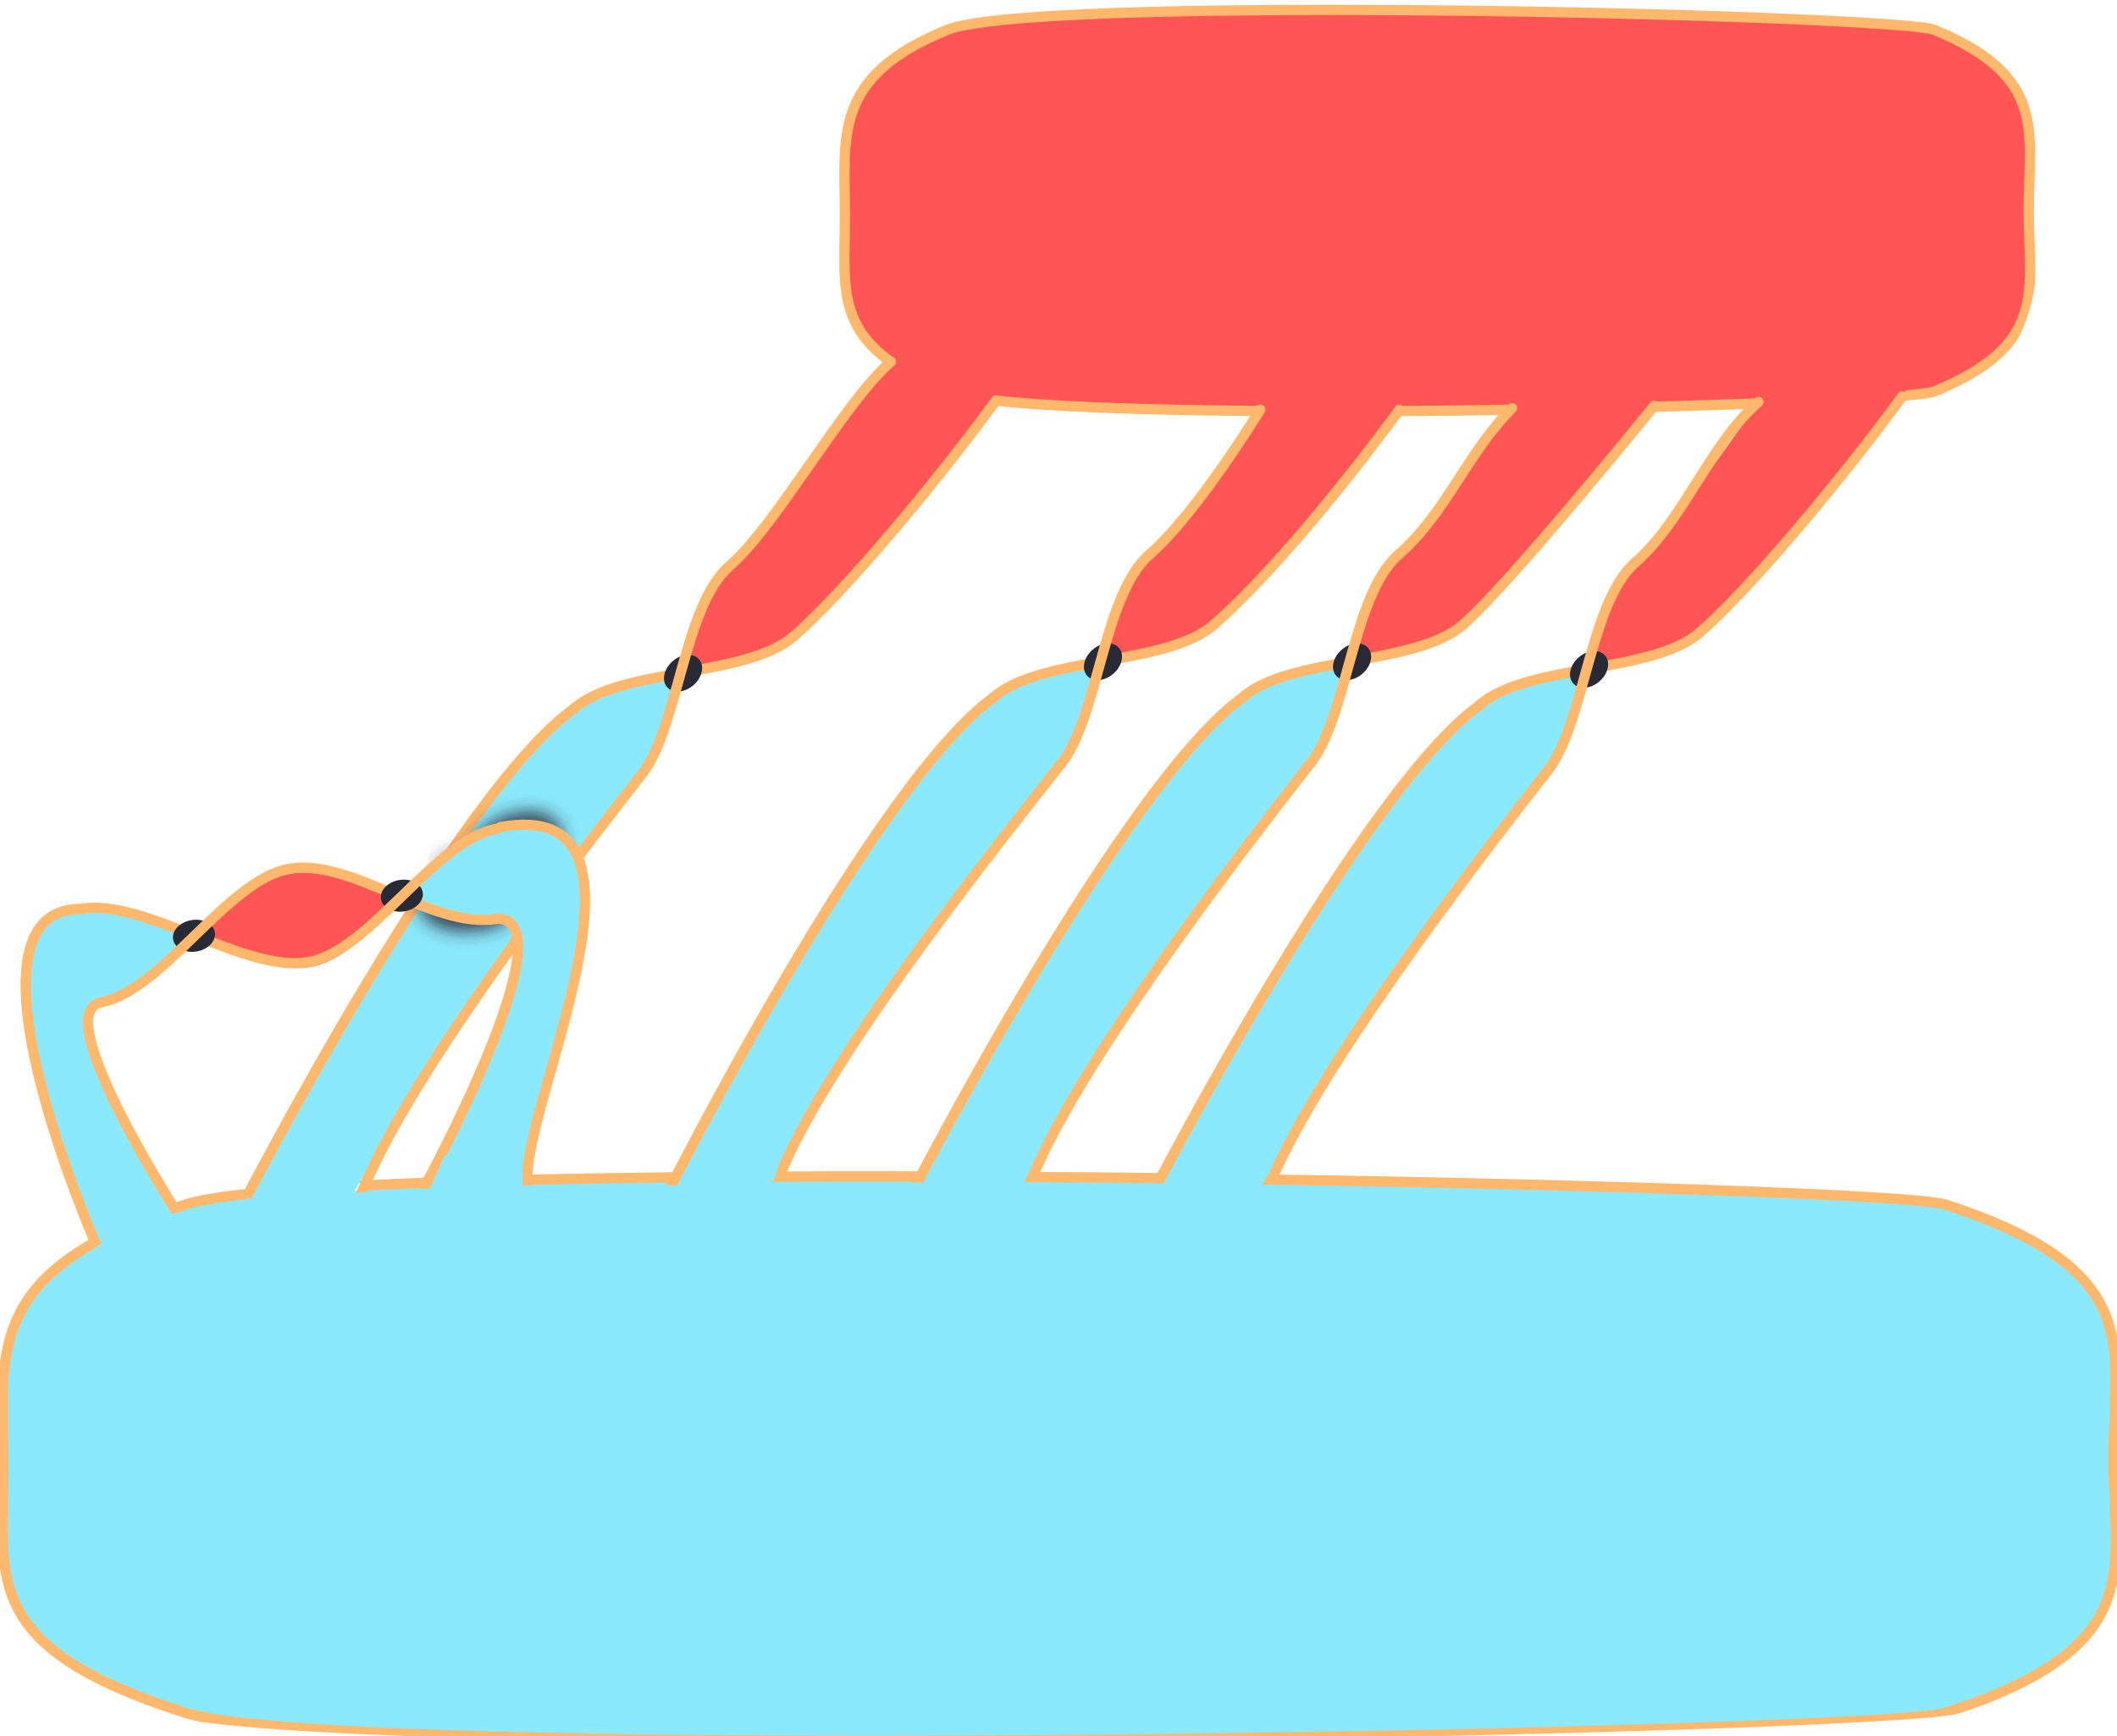
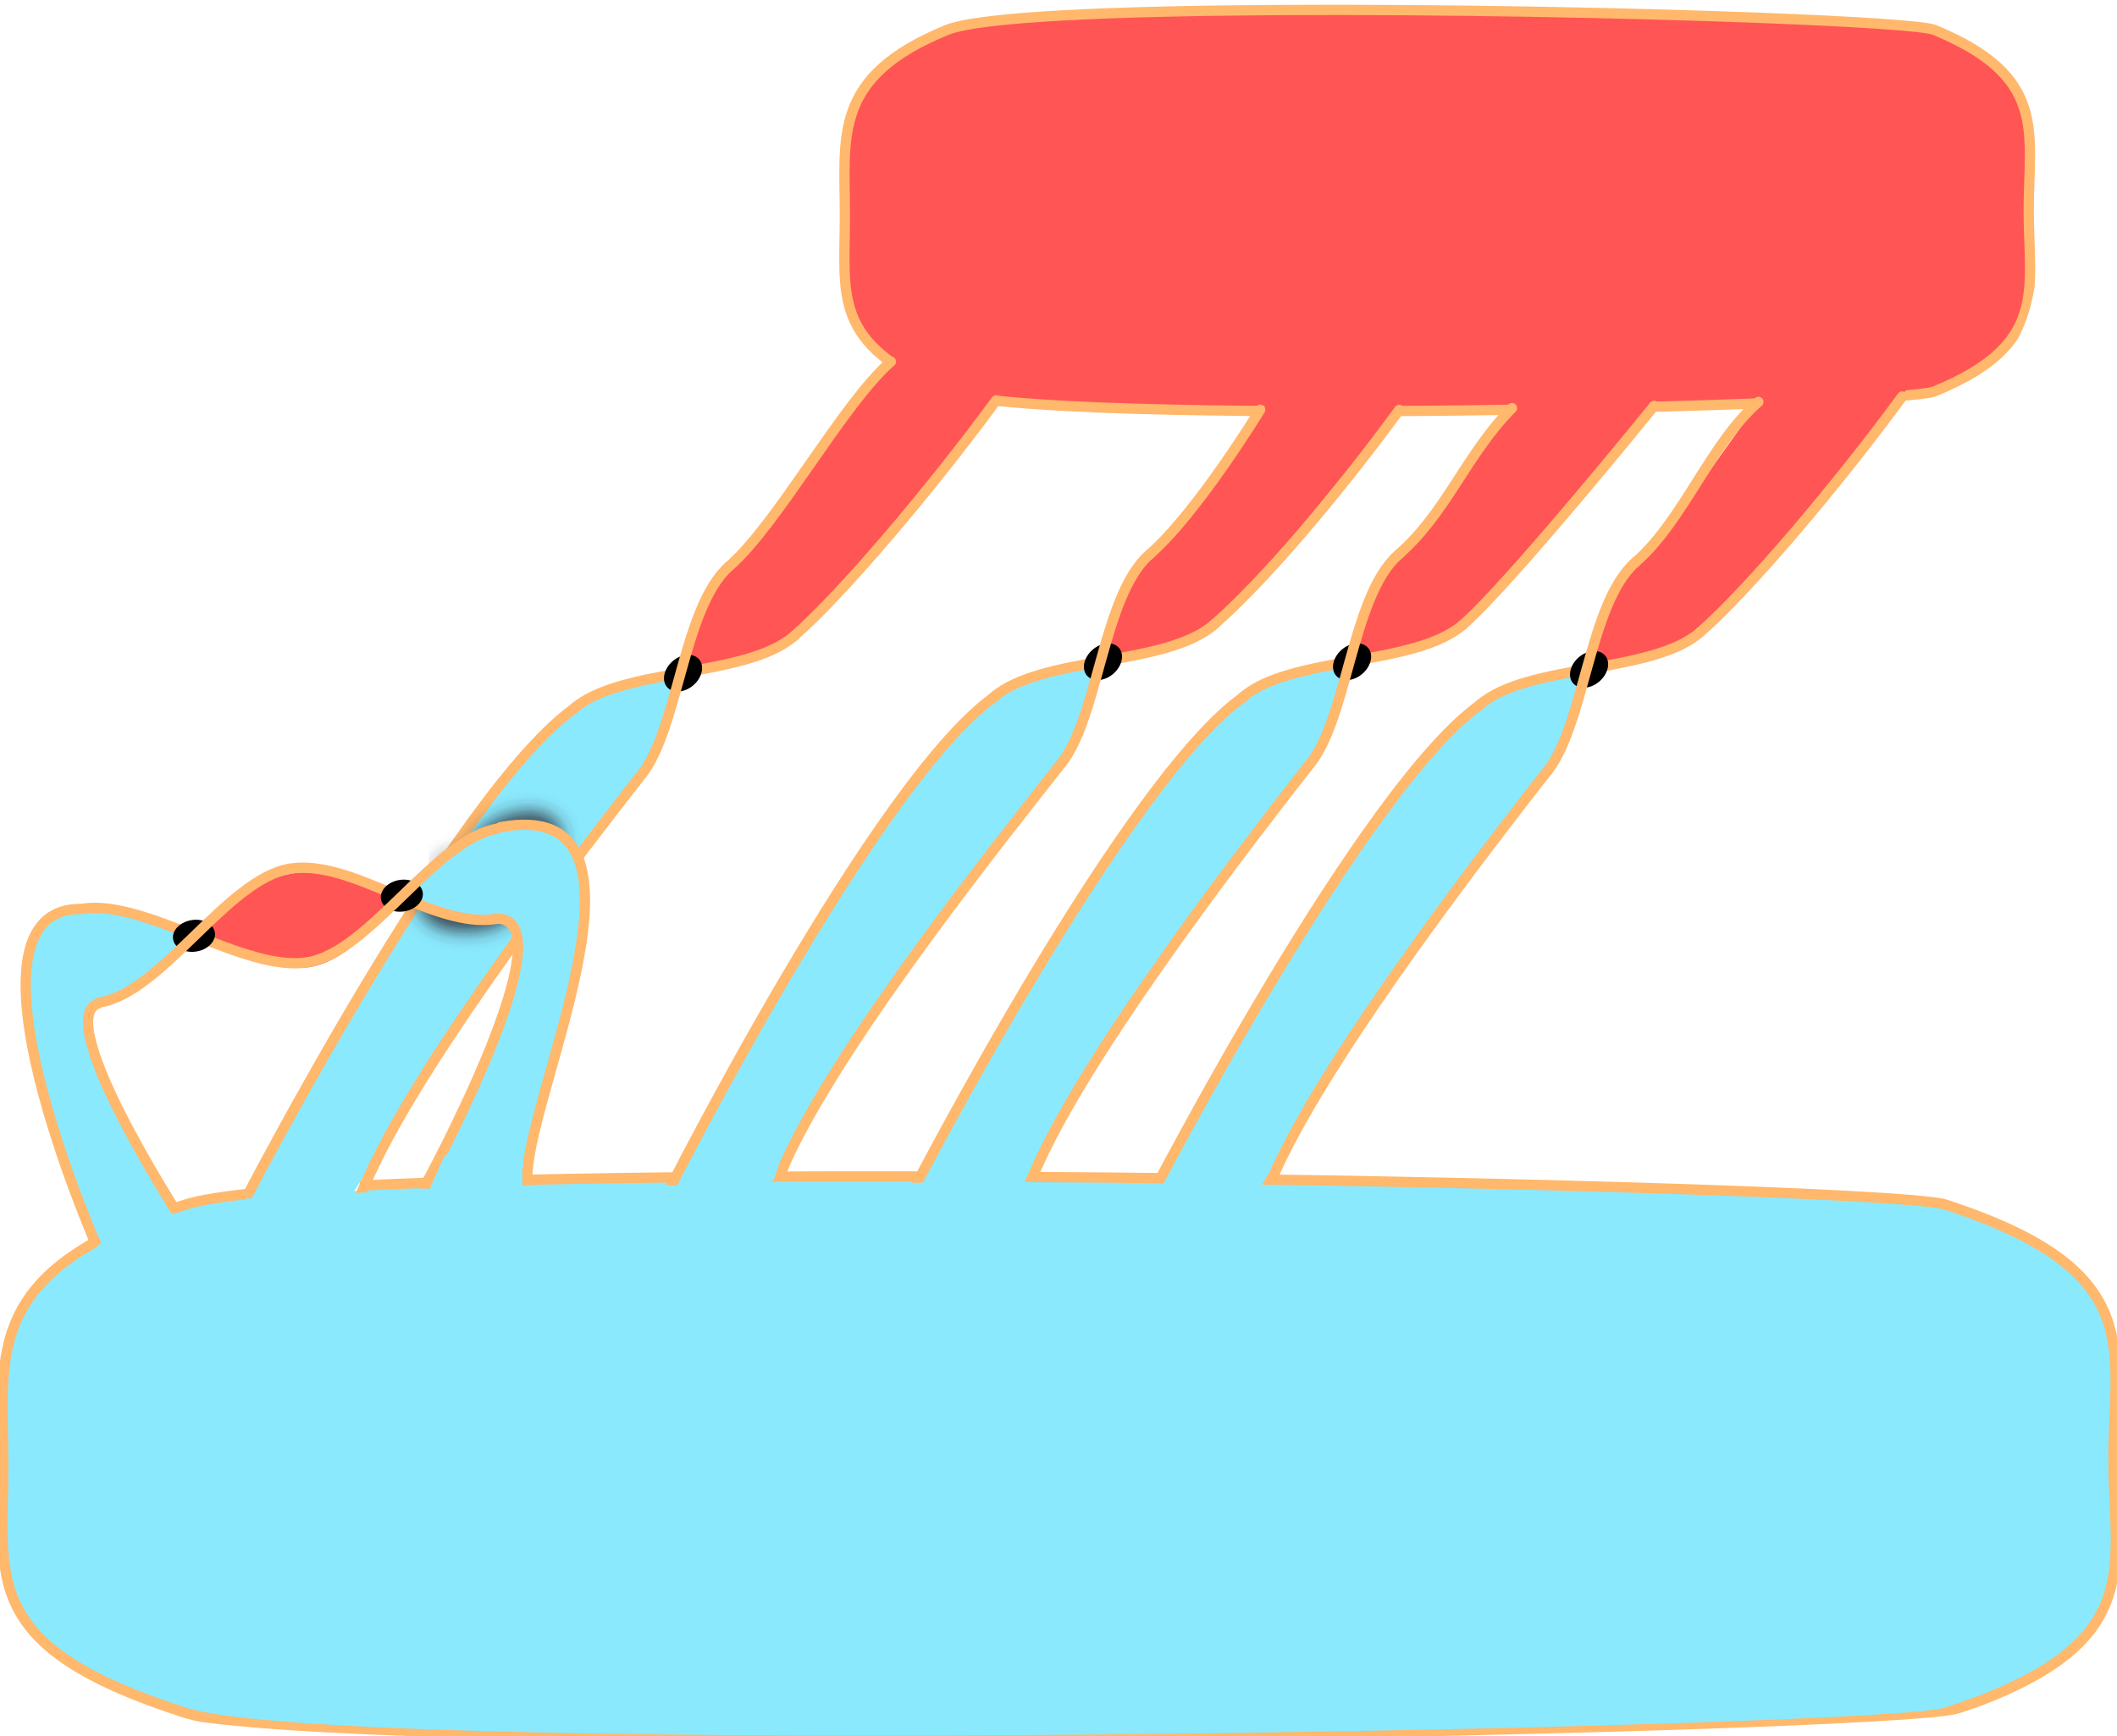
<svg xmlns="http://www.w3.org/2000/svg" xmlns:ns1="http://vectornator.io" stroke-miterlimit="10" style="fill-rule:nonzero;clip-rule:evenodd;stroke-linecap:round;stroke-linejoin:round;" version="1.1" viewBox="0 0 1000 820" xml:space="preserve">
  <defs>
    <filter color-interpolation-filters="sRGB" filterUnits="userSpaceOnUse" height="61.911" id="Filter" width="79.592" x="186.957" y="388.485">
      <feDropShadow dx="-3.599" dy="6.227" flood-color="#282a36" flood-opacity="0.9" in="SourceGraphic" result="Shadow" stdDeviation="4.253" />
    </filter>
    <filter color-interpolation-filters="sRGB" filterUnits="userSpaceOnUse" height="61.911" id="Filter_2" width="79.592" x="196.453" y="372.82">
      <feDropShadow dx="5.897" dy="-9.439" flood-color="#282a36" flood-opacity="0.9" in="SourceGraphic" result="Shadow" stdDeviation="4.253" />
    </filter>
  </defs>
  <clipPath id="ArtboardFrame_17">
    <rect height="820" width="1000" x="0" y="0" />
  </clipPath>
  <g clip-path="url(#ArtboardFrame_17)" id="Layer-1" ns1:layerName="Layer 1" visibility="hidden">
-     <path d="M-110.735-138.315L1054.77-138.315L1054.77 1059.06L-110.735 1059.06L-110.735-138.315Z" fill="#282a36" fill-rule="nonzero" opacity="1" stroke="none" />
+     <path d="M-110.735-138.315L1054.77-138.315L1054.77 1059.06L-110.735 1059.06L-110.735-138.315Z" class="fill-background" fill-rule="nonzero" opacity="1" stroke="none" />
  </g>
  <g clip-path="url(#ArtboardFrame_17)" id="Layer-2" ns1:layerName="Layer 2">
    <g opacity="1">
      <clipPath id="ClipPath">
        <path d="M-6.696 684.607C-16.171 625.683 36.457 573.606 36.457 573.606L44.742 589.476L82.365 573.223L77.04 559.128L117.769 549.946L119.813 565.998L170.327 562.436L167.686 541.141C167.686 541.141 190.338 539.495 198.136 539.167C199.724 539.1 203.816 560.999 203.816 560.999L248.844 559.883C248.844 559.883 245.063 537.309 247.454 537.228C262.049 536.728 295.108 532.782 295.108 532.782L305.581 532.344L335.672 544.507L336.552 531.886C336.552 531.886 352.148 531.003 358.511 530.93C361.844 530.892 361.605 547.044 361.605 547.044L397.917 544.095C397.917 544.095 395.709 522.156 399.657 522.103C424.327 521.773 523.881 512.996 523.881 512.996C523.881 512.996 470.419 562.149 483.708 542.488C496.997 522.828 511.762 540.582 511.762 540.582L534.911 542.481L572.901 523.389C572.901 523.389 594.023 523.713 613.383 525.57C616.969 525.914 617.175 539.113 617.175 539.113L643.178 542.805L655.041 524.976L828.984 530.056L805.724 550.35L845.676 551.536L854.673 536.799L880.518 541.943L885.473 552.381L912.781 559.05C912.781 559.05 919.262 544.144 919.724 544.298C1017.45 576.702 1006.45 630.163 1006.45 684.607C1006.45 739.284 1023.85 776.9 925.402 809.303C894.481 819.481 151.255 834.291 74.356 809.303C-25.344 776.906 2.778 743.532-6.696 684.607Z" />
      </clipPath>
      <g clip-path="url(#ClipPath)">
        <path d="M1.569 692.43C1.569 639.633-9.314 600.199 87.452 569.019C142.546 551.266 545.802 554.174 770.262 560.901C852.641 563.37 910.937 566.353 919.098 569.019C1014.59 600.203 998.303 636.625 998.303 689.019C998.303 741.637 1015.3 777.836 919.098 809.019C888.881 818.813 162.598 833.066 87.452 809.019C-9.975 777.842 1.569 745.435 1.569 692.43Z" class="fill-blue stroke-orange stroke-orange" fill="#8be9fd" fill-rule="nonzero" opacity="1" stroke="#ffb86c" stroke-linecap="round" stroke-linejoin="round" stroke-width="4.861" />
      </g>
    </g>
    <g opacity="1">
      <clipPath id="ClipPath_2">
        <path d="M394.458 96.369C389.143 54.46 418.669 17.421 418.669 17.421L426.377 8.883L432.186 11.114L441.437 7.124L464.287 0.593L471.554 0.804L479.496-2.591L492.292-5.67C492.292-5.67 505.001-6.84 509.376-7.074C510.267-7.121 520.722-7.061 520.722-7.061C520.722-7.061 532.229 9.886 531.705-6.993C531.181-23.872 535.704-8.395 537.045-8.453C545.234-8.808 563.78-11.614 563.78-11.614L569.656-11.926L586.538-3.276L587.032-12.252C587.032-12.252 595.782-12.88 599.352-12.932C601.221-12.959 601.087-1.471 601.087-1.471L621.46-3.568C621.46-3.568 620.221-19.172 622.436-19.21C636.276-19.445 692.13-25.687 692.13-25.687L679.516-6.443L700.608-9.023L719.632-18.296C719.632-18.296 731.482-18.065 742.343-16.744C744.355-16.499 744.471-7.112 744.471-7.112L759.059-4.486L765.715-17.167L863.302-13.554C863.302-13.554 857.275 16.447 853.304 1.102C849.334-14.243 869.904 0.895 869.904 0.895L877.715-8.758L892.215-5.099L892.684 0.423L907.766 3.59C907.766 3.59 913.951-3.534 914.211-3.424C969.037 19.623 962.87 57.646 962.87 96.369C962.87 135.257 964.456 172.917 909.224 195.963C891.876 203.202 483.504 207.737 440.361 189.965C384.427 166.923 399.774 138.278 394.458 96.369Z" />
      </clipPath>
      <g clip-path="url(#ClipPath_2)">
        <path d="M399.095 101.932C399.095 64.382 392.99 36.335 447.279 14.158C478.188 1.531 704.428 3.6 830.358 8.384C876.575 10.14 909.281 12.262 913.86 14.158C967.436 36.337 958.296 62.242 958.296 99.506C958.296 136.93 967.832 162.676 913.86 184.855C896.907 191.821 489.438 201.958 447.279 184.855C392.619 162.681 399.095 139.632 399.095 101.932Z" class="fill-red stroke-orange stroke-orange" fill="#ff5555" fill-rule="nonzero" opacity="1" stroke="#ffb86c" stroke-linecap="round" stroke-linejoin="round" stroke-width="4.861" />
      </g>
    </g>
  </g>
  <g id="Layer-7" ns1:layerName="Layer 7">
    <g opacity="1">
      <clipPath id="ClipPath_3">
        <path d="M324.437 324.567C305.062 306.143 163.112 317.074 180.955 298.31C198.798 279.547 86.275 602.297 105.649 620.721C125.023 639.144 403.38 355.777 385.537 374.541C367.694 393.305 343.811 342.991 324.437 324.567Z" />
      </clipPath>
      <g clip-path="url(#ClipPath_3)">
        <path d="M450.462 232.611C426.943 251.236 367.241 248.758 343.722 267.382L343.717 267.376C320.198 286 318.325 357.183 303.026 368.308C270.546 391.926 167.326 562.757 167.326 562.757C167.326 562.757 104.497 588.149 116.525 565.753C229.778 354.884 267.191 337.642 267.191 337.642C286.673 322.214 329.914 318.67 357.66 309.473C363.409 307.567 368.479 305.15 372.516 301.953L372.521 301.96C396.04 283.335 391.733 220.501 422.92 194.96C446.86 175.354 562.994 32.844 658.481 35.812C757.538 38.892 711.28 113.275 724.123 132.07C724.123 132.07 707.807 143.026 707.62 142.579C684.314 86.841 747.54 80.345 658.224 74.757C613.75 71.975 463.444 227.676 449.464 232.731" class="fill-blue" fill="#8be9fd" fill-rule="nonzero" opacity="1" stroke="none" />
      </g>
    </g>
    <g opacity="1">
      <clipPath id="ClipPath_4">
        <path d="M324.437 324.567C305.062 306.143 307.874 271.164 325.717 252.4C333.863 243.834 288.618 210.265 327.599 176.034C374.002 135.286 446.695 173.99 444.724 176.759C442.753 179.528 568.229 194.188 549.254 228.316C516.772 286.735 407.141 307.274 395.878 319.118C378.035 337.882 343.811 342.991 324.437 324.567Z" />
      </clipPath>
      <g clip-path="url(#ClipPath_4)">
        <path d="M427.438 164.264C403.919 182.889 367.241 248.758 343.722 267.382L342.84 270.883C314.05 301.365 327.579 343.078 295.896 366.16C275.69 380.881 368.363 435.07 368.363 435.07L340.798 464.057C340.798 464.057 210.892 361.225 266.732 331.527C300.243 313.705 329.914 318.67 357.66 309.473C363.409 307.567 368.479 305.15 372.516 301.953L372.521 301.96C396.04 283.335 451.226 208.661 482.41 174.798C539.99 112.272 594.665 42.162 614.86 71.715L561.666 40.015C561.666 40.015 535.372 64.439 493.315 79.643" class="fill-red" fill="#ff5555" fill-rule="nonzero" opacity="1" stroke="none" />
      </g>
    </g>
    <g opacity="1">
      <path d="M374.991 300.52C352.367 320.222 293.465 315.137 270.841 334.839" fill="none" opacity="1" class="stroke-orange stroke-orange" stroke="#ffb86c" stroke-linecap="round" stroke-linejoin="round" stroke-width="4.861" />
-       <path d="M315.105 324.545C312.384 321.421 313.555 315.949 317.72 312.322C321.885 308.695 327.467 308.287 330.187 311.41C332.907 314.534 331.736 320.007 327.571 323.634C323.406 327.261 317.825 327.669 315.105 324.545Z" fill="#282a36" fill-rule="nonzero" opacity="1" stroke="none" />
+       <path d="M315.105 324.545C312.384 321.421 313.555 315.949 317.72 312.322C321.885 308.695 327.467 308.287 330.187 311.41C332.907 314.534 331.736 320.007 327.571 323.634C323.406 327.261 317.825 327.669 315.105 324.545Z" class="fill-background" fill-rule="nonzero" opacity="1" stroke="none" />
      <path d="M301.223 368.035C320.458 347.543 321.986 287.026 344.609 267.324" fill="none" opacity="1" class="stroke-orange stroke-orange" stroke="#ffb86c" stroke-linecap="round" stroke-linejoin="round" stroke-width="4.861" />
      <path d="M374.997 300.526C397.621 280.824 439.651 231.25 470.547 189.103" fill="none" opacity="1" class="stroke-orange stroke-orange" stroke="#ffb86c" stroke-linecap="round" stroke-linejoin="round" stroke-width="4.861" />
      <path d="M420.815 170.805C398.191 190.507 367.239 247.629 344.615 267.331" fill="none" opacity="1" class="stroke-orange stroke-orange" stroke="#ffb86c" stroke-linecap="round" stroke-linejoin="round" stroke-width="4.861" />
    </g>
    <g opacity="1">
      <clipPath id="ClipPath_5">
        <path d="M30.41 97.084L429.46 173.649L440.579 179.461L486.124 188.283L503.334 189.5L977.141 283.397L960.035 572.876L738.302 561.18C738.302 561.18 690.612 558.224 553.286 558.093C508.394 558.051 455.159 556.92 402.389 556.437C384.811 556.276 356.515 557.138 339.658 557.992C273.766 561.33 190.523 554.739 190.523 554.739L172.679 563.221L118.586 566.15L88.917 559.988L6.692 592.569L30.41 97.084Z" />
      </clipPath>
      <g clip-path="url(#ClipPath_5)">
        <path d="M272.276 333.912C216.274 372.056 114.706 568.802 114.706 568.802L168.506 568.476C168.506 568.476 170.791 563.065 175.053 553.81C202.124 495.027 279.911 395.533 301.818 367.394" fill="none" opacity="1" class="stroke-orange stroke-orange" stroke="#ffb86c" stroke-linecap="butt" stroke-linejoin="round" stroke-width="4.861" />
      </g>
    </g>
  </g>
  <g clip-path="url(#ArtboardFrame_17)" id="Layer-3" ns1:layerName="Layer 3">
    <g opacity="1">
      <clipPath id="ClipPath_6">
        <path d="M522.798 319.157C503.424 300.734 361.474 311.664 379.317 292.901C397.16 274.137 284.636 596.887 304.011 615.311C323.385 633.734 601.742 350.367 583.899 369.131C566.056 387.895 542.173 337.581 522.798 319.157Z" />
      </clipPath>
      <g clip-path="url(#ClipPath_6)">
        <path d="M648.824 227.201C625.305 245.826 565.602 243.348 542.084 261.973L542.078 261.966C518.56 280.59 516.687 351.773 501.388 362.898C468.907 386.516 365.688 557.347 365.688 557.347C365.688 557.347 302.859 582.739 314.887 560.343C428.14 349.474 465.553 332.232 465.553 332.232C485.035 316.805 528.276 313.26 556.021 304.063C561.77 302.158 566.841 299.74 570.877 296.543L570.883 296.55C594.402 277.926 590.095 215.091 621.282 189.55C645.222 169.944 761.355 27.434 856.843 30.402C955.9 33.482 909.642 107.866 922.485 126.66C922.485 126.66 906.168 137.616 905.982 137.169C882.675 81.431 945.902 74.935 856.586 69.347C812.112 66.565 661.806 222.266 647.825 227.321" class="fill-blue" fill="#8be9fd" fill-rule="nonzero" opacity="1" stroke="none" />
      </g>
    </g>
    <g opacity="1">
      <clipPath id="ClipPath_7">
        <path d="M522.798 319.157C503.424 300.734 506.236 265.754 524.079 246.99C532.225 238.424 486.979 204.855 525.961 170.624C572.364 129.876 645.057 168.58 643.086 171.349C641.115 174.118 766.59 188.778 747.615 222.906C715.134 281.325 605.502 301.864 594.239 313.708C576.396 332.472 542.173 337.581 522.798 319.157Z" />
      </clipPath>
      <g clip-path="url(#ClipPath_7)">
        <path d="M625.799 158.854C602.281 177.479 565.602 243.348 542.084 261.973L541.201 265.473C512.412 295.956 525.94 337.668 494.258 360.75C474.052 375.471 566.724 429.661 566.724 429.661L539.16 458.647C539.16 458.647 409.254 355.815 465.094 326.117C498.605 308.295 528.276 313.26 556.021 304.063C561.77 302.158 566.841 299.74 570.877 296.543L570.883 296.55C594.402 277.926 649.587 203.251 680.772 169.388C738.352 106.862 793.027 36.752 813.222 66.305L760.028 34.605C760.028 34.605 733.734 59.029 691.676 74.233" class="fill-red" fill="#ff5555" fill-rule="nonzero" opacity="1" stroke="none" />
      </g>
    </g>
    <g opacity="1">
      <path d="M573.353 295.11C550.729 314.812 491.827 309.727 469.203 329.429" fill="none" opacity="1" class="stroke-orange stroke-orange" stroke="#ffb86c" stroke-linecap="round" stroke-linejoin="round" stroke-width="4.861" />
-       <path d="M513.466 319.135C510.746 316.012 511.917 310.539 516.082 306.912C520.247 303.285 525.828 302.877 528.549 306.001C531.269 309.124 530.098 314.597 525.933 318.224C521.768 321.851 516.187 322.259 513.466 319.135Z" fill="#282a36" fill-rule="nonzero" opacity="1" stroke="none" />
+       <path d="M513.466 319.135C510.746 316.012 511.917 310.539 516.082 306.912C520.247 303.285 525.828 302.877 528.549 306.001C531.269 309.124 530.098 314.597 525.933 318.224C521.768 321.851 516.187 322.259 513.466 319.135Z" class="fill-background" fill-rule="nonzero" opacity="1" stroke="none" />
      <path d="M499.585 362.625C518.82 342.134 520.347 281.616 542.971 261.914" fill="none" opacity="1" class="stroke-orange stroke-orange" stroke="#ffb86c" stroke-linecap="round" stroke-linejoin="round" stroke-width="4.861" />
      <path d="M573.359 295.117C595.982 275.415 630.087 235.747 660.983 193.6" fill="none" opacity="1" class="stroke-orange stroke-orange" stroke="#ffb86c" stroke-linecap="round" stroke-linejoin="round" stroke-width="4.861" />
      <path d="M595.276 193.505C595.276 193.505 565.601 242.219 542.977 261.921" fill="none" opacity="1" class="stroke-orange stroke-orange" stroke="#ffb86c" stroke-linecap="round" stroke-linejoin="round" stroke-width="4.861" />
    </g>
    <g opacity="1">
      <clipPath id="ClipPath_8">
        <path d="M228.771 91.674L627.821 168.239L638.941 174.051L684.486 182.874L701.696 184.09L1175.5 277.987L1158.4 567.466L936.664 555.77C936.664 555.77 888.973 552.814 751.648 552.684C706.756 552.641 653.52 551.511 600.75 551.027C583.173 550.866 554.877 551.728 538.02 552.582C472.128 555.921 388.885 549.329 388.885 549.329L371.041 557.811L316.947 560.024L287.279 554.579L205.053 587.159L228.771 91.674Z" />
      </clipPath>
      <g clip-path="url(#ClipPath_8)">
        <path d="M470.637 328.502C414.635 366.647 315.217 563.631 315.217 563.631L366.868 563.067C366.868 563.067 367.481 556.699 371.743 547.445C398.813 488.661 478.273 390.123 500.18 361.985" fill="none" opacity="1" class="stroke-orange stroke-orange" stroke="#ffb86c" stroke-linecap="butt" stroke-linejoin="round" stroke-width="4.861" />
      </g>
    </g>
  </g>
  <g clip-path="url(#ArtboardFrame_17)" id="Layer-4" ns1:layerName="Layer 4">
    <g opacity="1">
      <clipPath id="ClipPath_9">
        <path d="M640.463 319.157C621.088 300.734 479.138 311.664 496.981 292.901C514.824 274.137 402.301 596.887 421.675 615.311C441.049 633.734 719.407 350.367 701.564 369.131C683.721 387.895 659.837 337.581 640.463 319.157Z" />
      </clipPath>
      <g clip-path="url(#ClipPath_9)">
        <path d="M766.488 227.201C742.97 245.826 683.267 243.348 659.748 261.973L659.743 261.966C636.224 280.59 634.351 351.773 619.052 362.898C586.572 386.516 484.404 558.048 484.404 558.048C484.404 558.048 420.523 582.739 432.552 560.343C545.804 349.474 583.217 332.232 583.217 332.232C602.699 316.805 645.94 313.26 673.686 304.063C679.435 302.158 684.505 299.74 688.542 296.543L688.548 296.55C712.066 277.926 707.759 215.091 738.947 189.55C762.887 169.944 879.02 27.434 974.507 30.402C1073.56 33.482 1027.31 107.866 1040.15 126.66C1040.15 126.66 1023.83 137.616 1023.65 137.169C1000.34 81.431 1063.57 74.935 974.25 69.347C929.777 66.565 779.47 222.266 765.49 227.321" class="fill-blue" fill="#8be9fd" fill-rule="nonzero" opacity="1" stroke="none" />
      </g>
    </g>
    <g opacity="1">
      <clipPath id="ClipPath_10">
        <path d="M640.463 319.157C621.088 300.734 623.9 265.754 641.743 246.99C649.889 238.424 604.644 204.855 643.625 170.624C690.028 129.876 762.721 168.58 760.75 171.349C758.779 174.118 884.255 188.778 865.28 222.906C832.798 281.325 723.167 301.864 711.904 313.708C694.061 332.472 659.837 337.581 640.463 319.157Z" />
      </clipPath>
      <g clip-path="url(#ClipPath_10)">
        <path d="M743.464 158.854C719.945 177.479 683.267 243.348 659.748 261.973L658.866 265.473C630.076 295.956 643.605 337.668 611.922 360.75C591.716 375.471 684.389 429.661 684.389 429.661L656.825 458.647C656.825 458.647 526.919 355.815 582.758 326.117C616.269 308.295 645.94 313.26 673.686 304.063C679.435 302.158 684.505 299.74 688.542 296.543L688.548 296.55C712.066 277.926 767.252 203.251 798.436 169.388C856.016 106.862 910.691 36.752 930.886 66.305L877.693 34.605C877.693 34.605 851.398 59.029 809.341 74.233" class="fill-red" fill="#ff5555" fill-rule="nonzero" opacity="1" stroke="none" />
      </g>
    </g>
    <g opacity="1">
      <path d="M691.017 295.11C668.394 314.812 609.491 309.727 586.867 329.429" fill="none" opacity="1" class="stroke-orange stroke-orange" stroke="#ffb86c" stroke-linecap="round" stroke-linejoin="round" stroke-width="4.861" />
-       <path d="M631.131 319.135C628.411 316.012 629.582 310.539 633.747 306.912C637.911 303.285 643.493 302.877 646.213 306.001C648.934 309.124 647.762 314.597 643.598 318.224C639.433 321.851 633.851 322.259 631.131 319.135Z" fill="#282a36" fill-rule="nonzero" opacity="1" stroke="none" />
+       <path d="M631.131 319.135C628.411 316.012 629.582 310.539 633.747 306.912C637.911 303.285 643.493 302.877 646.213 306.001C648.934 309.124 647.762 314.597 643.598 318.224C639.433 321.851 633.851 322.259 631.131 319.135Z" class="fill-background" fill-rule="nonzero" opacity="1" stroke="none" />
      <path d="M617.249 362.625C636.485 342.134 638.012 281.616 660.636 261.914" fill="none" opacity="1" class="stroke-orange stroke-orange" stroke="#ffb86c" stroke-linecap="round" stroke-linejoin="round" stroke-width="4.861" />
      <path d="M691.023 295.117C713.243 275.766 780.804 192.458 781.356 191.706" fill="none" opacity="1" class="stroke-orange stroke-orange" stroke="#ffb86c" stroke-linecap="round" stroke-linejoin="round" stroke-width="4.861" />
      <path d="M714.201 192.785C692.635 214.477 683.265 242.219 660.641 261.921" fill="none" opacity="1" class="stroke-orange stroke-orange" stroke="#ffb86c" stroke-linecap="round" stroke-linejoin="round" stroke-width="4.861" />
    </g>
    <g opacity="1">
      <clipPath id="ClipPath_11">
        <path d="M346.436 91.674L745.486 168.239L756.605 174.051L802.15 182.874L819.36 184.09L1293.17 277.987L1276.06 567.466L1054.33 555.77C1054.33 555.77 1006.64 552.814 869.312 552.684C824.421 552.641 771.185 551.511 718.415 551.027C700.838 550.866 672.541 551.728 655.684 552.582C589.792 555.921 506.549 549.329 506.549 549.329L488.706 557.811L429.983 558.71L404.943 554.579L322.718 587.159L346.436 91.674Z" />
      </clipPath>
      <g clip-path="url(#ClipPath_11)">
        <path d="M588.302 328.502C532.3 366.647 430.732 563.393 430.732 563.393L484.532 563.067C484.532 563.067 486.818 557.655 491.079 548.401C518.15 489.617 595.937 390.123 617.844 361.985" fill="none" opacity="1" class="stroke-orange stroke-orange" stroke="#ffb86c" stroke-linecap="butt" stroke-linejoin="round" stroke-width="4.861" />
      </g>
    </g>
  </g>
  <g clip-path="url(#ArtboardFrame_17)" id="Layer-6" ns1:layerName="Layer 6">
    <g opacity="1">
      <clipPath id="ClipPath_12">
        <path d="M752.413 322.769C733.039 304.345 591.088 315.276 608.931 296.512C626.774 277.748 514.251 600.499 533.625 618.922C553 637.346 831.357 353.979 813.514 372.743C795.671 391.507 771.787 341.192 752.413 322.769Z" />
      </clipPath>
      <g clip-path="url(#ClipPath_12)">
        <path d="M878.438 230.813C854.92 249.438 795.217 246.96 771.699 265.584L771.693 265.578C748.174 284.202 746.301 355.385 731.003 366.51C698.522 390.127 595.303 560.959 595.303 560.959C595.303 560.959 532.474 586.351 544.502 563.955C657.754 353.086 695.167 335.844 695.167 335.844C714.649 320.416 757.891 316.872 785.636 307.675C791.385 305.769 796.455 303.352 800.492 300.155L800.498 300.162C824.016 281.537 819.709 218.703 850.897 193.162C874.837 173.556 990.97 31.046 1086.46 34.014C1185.51 37.093 1139.26 111.477 1152.1 130.272C1152.1 130.272 1135.78 141.228 1135.6 140.781C1112.29 85.043 1175.52 78.547 1086.2 72.959C1041.73 70.176 891.421 225.878 877.44 230.932" class="fill-blue" fill="#8be9fd" fill-rule="nonzero" opacity="1" stroke="none" />
      </g>
    </g>
    <g opacity="1">
      <clipPath id="ClipPath_13">
        <path d="M752.413 322.769C733.039 304.345 735.85 269.366 753.693 250.602C761.84 242.036 716.594 208.467 755.576 174.236C801.979 133.487 874.672 172.192 872.7 174.961C870.729 177.73 996.205 192.39 977.23 226.517C944.749 284.937 835.117 305.475 823.854 317.32C806.011 336.084 771.787 341.192 752.413 322.769Z" />
      </clipPath>
      <g clip-path="url(#ClipPath_13)">
        <path d="M855.414 162.466C831.896 181.091 795.217 246.96 771.699 265.584L770.816 269.085C742.027 299.567 755.555 341.28 723.873 364.362C703.666 379.083 796.339 433.272 796.339 433.272L768.775 462.259C768.775 462.259 638.869 359.427 694.708 329.729C728.219 311.906 757.891 316.872 785.636 307.675C791.385 305.769 796.455 303.352 800.492 300.155L800.498 300.162C824.016 281.537 879.202 206.863 910.386 173C967.966 110.474 1022.64 40.363 1042.84 69.917L989.643 38.217C989.643 38.217 963.348 62.641 921.291 77.845" class="fill-red" fill="#ff5555" fill-rule="nonzero" opacity="1" stroke="none" />
      </g>
    </g>
    <g opacity="1">
      <path d="M802.967 298.722C780.344 318.424 721.441 313.339 698.818 333.041" fill="none" opacity="1" class="stroke-orange stroke-orange" stroke="#ffb86c" stroke-linecap="round" stroke-linejoin="round" stroke-width="4.861" />
-       <path d="M743.081 322.747C740.361 319.623 741.532 314.151 745.697 310.524C749.862 306.897 755.443 306.488 758.164 309.612C760.884 312.736 759.713 318.208 755.548 321.835C751.383 325.462 745.801 325.871 743.081 322.747Z" fill="#282a36" fill-rule="nonzero" opacity="1" stroke="none" />
+       <path d="M743.081 322.747C740.361 319.623 741.532 314.151 745.697 310.524C749.862 306.897 755.443 306.488 758.164 309.612C760.884 312.736 759.713 318.208 755.548 321.835C751.383 325.462 745.801 325.871 743.081 322.747Z" class="fill-background" fill-rule="nonzero" opacity="1" stroke="none" />
      <path d="M729.199 366.237C748.435 345.745 749.962 285.228 772.586 265.526" fill="none" opacity="1" class="stroke-orange stroke-orange" stroke="#ffb86c" stroke-linecap="round" stroke-linejoin="round" stroke-width="4.861" />
      <path d="M802.973 298.728C825.597 279.026 867.627 229.452 898.523 187.305" fill="none" opacity="1" class="stroke-orange stroke-orange" stroke="#ffb86c" stroke-linecap="round" stroke-linejoin="round" stroke-width="4.861" />
      <path d="M830.6 189.853C807.976 209.555 795.215 245.831 772.592 265.533" fill="none" opacity="1" class="stroke-orange stroke-orange" stroke="#ffb86c" stroke-linecap="round" stroke-linejoin="round" stroke-width="4.861" />
    </g>
    <g opacity="1">
      <clipPath id="ClipPath_14">
        <path d="M458.386 95.286L857.436 171.851L868.555 177.663L914.101 186.485L931.311 187.702L1405.12 281.599L1388.01 571.078L1166.28 559.381C1166.28 559.381 1118.59 556.426 981.263 556.295C936.371 556.253 883.135 555.122 830.365 554.639C812.788 554.478 784.492 555.34 767.634 556.194C701.742 559.532 618.5 552.94 618.5 552.94L602.69 559.454L547.587 558.963L516.894 558.19L434.668 590.771L458.386 95.286Z" />
      </clipPath>
      <g clip-path="url(#ClipPath_14)">
        <path d="M700.252 332.114C644.25 370.258 542.682 567.004 542.682 567.004L596.482 566.678C596.482 566.678 598.768 561.266 603.029 552.012C630.1 493.229 707.887 393.735 729.794 365.596" fill="none" opacity="1" class="stroke-orange stroke-orange" stroke="#ffb86c" stroke-linecap="butt" stroke-linejoin="round" stroke-width="4.861" />
      </g>
    </g>
  </g>
  <g clip-path="url(#ArtboardFrame_17)" id="Layer-5" ns1:layerName="Layer 5">
    <g opacity="1">
      <path d="M223.585 407.178C228.216 399.29 250.477 392.951 254.083 402.945C257.688 412.939 241.244 422.879 237.357 426.119C234.911 428.157 212.678 431.983 207.244 422.407C202.559 414.152 213.21 424.85 223.585 407.178Z" class="fill-blue stroke-orange stroke-orange" fill="#8be9fd" fill-rule="nonzero" filter="url(#Filter)" stroke="#ffb86c" stroke-linecap="butt" stroke-linejoin="round" stroke-width="9.836" ns1:shadowAngle="2.09486" ns1:shadowColor="#282a36" ns1:shadowOffset="7.19178" ns1:shadowOpacity="0.9" ns1:shadowRadius="8.50685" />
      <path d="M223.585 407.178C228.216 399.29 250.477 392.951 254.083 402.945C257.688 412.939 241.244 422.879 237.357 426.119C234.911 428.157 212.678 431.983 207.244 422.407C202.559 414.152 213.21 424.85 223.585 407.178Z" class="fill-blue stroke-orange stroke-orange" fill="#8be9fd" fill-rule="nonzero" filter="url(#Filter_2)" stroke="#ffb86c" stroke-linecap="butt" stroke-linejoin="round" stroke-width="9.836" ns1:shadowAngle="-1.01235" ns1:shadowColor="#282a36" ns1:shadowOffset="11.1301" ns1:shadowOpacity="0.9" ns1:shadowRadius="8.50685" />
      <path d="M226.448 433.29C193.622 428.638 168.21 408.319 138.499 412.478L138.498 412.469C108.787 416.628 94.471 456.764 47.255 473.461C26.116 480.936 83.359 572.603 83.359 572.603L46.834 593.179C46.834 593.179-23.558 426.179 39.632 428.83C77.555 430.421 39.836 428.772 39.836 428.772C64.447 425.327 100.631 449.721 129.215 455.833C135.138 457.099 140.734 457.581 145.834 456.867L145.835 456.876C175.546 452.717 199.774 395.722 239.599 389.48C323.574 376.318 239.151 534.613 249.452 561.752C249.452 561.752 186.732 592.959 200.738 563.464C261.154 436.233 250.781 436.739 226.448 433.29Z" class="fill-blue" fill="#8be9fd" fill-rule="nonzero" opacity="1" stroke="none" />
      <clipPath id="ClipPath_15">
        <path d="M95.14 454.23C87.756 428.534 105.668 397.594 130.554 390.443C155.44 383.292 181.6 398.325 188.984 424.021C196.368 449.716 182.18 476.344 157.294 483.495C132.408 490.647 102.524 479.926 95.14 454.23Z" />
      </clipPath>
      <g clip-path="url(#ClipPath_15)">
        <path d="M244.498 440.573C214.787 444.732 168.21 408.319 138.499 412.478L138.498 412.469C97.113 420.534 93.052 459.726 47.255 473.461C23.309 480.642 74.874 569.571 74.874 569.571L36.43 580.618C36.43 580.618-23.558 426.179 39.632 428.83C77.555 430.421 39.836 428.772 39.836 428.772C64.447 425.327 100.631 449.721 129.215 455.833C135.138 457.099 140.734 457.581 145.834 456.867L145.835 456.876C175.546 452.717 197.729 402.368 237.554 396.126C321.529 382.964 311.964 468.932 314.422 504.642L275.054 514.549C275.054 514.549 289.061 448.871 245.093 440.696" class="fill-red" fill="#ff5555" fill-rule="nonzero" opacity="1" stroke="none" />
        <path d="M224.214 393.221L195.876 430.161L238.889 434.209L267.986 396.257L224.214 393.221Z" fill="none" opacity="1" class="stroke-orange stroke-orange" stroke="#ffb86c" stroke-linecap="butt" stroke-linejoin="round" stroke-width="4.861" />
      </g>
    </g>
    <g opacity="1">
      <path d="M145.376 454.526C115.788 459.486 68.243 424.346 38.656 429.307" fill="none" opacity="1" class="stroke-orange stroke-orange" stroke="#ffb86c" stroke-linecap="round" stroke-linejoin="round" stroke-width="4.861" />
-       <path d="M81.767 443.683C81.082 439.597 84.943 435.546 90.39 434.632C95.836 433.719 100.807 436.291 101.492 440.376C102.177 444.461 98.317 448.513 92.87 449.426C87.423 450.339 82.452 447.768 81.767 443.683Z" fill="#282a36" fill-rule="nonzero" opacity="1" stroke="none" />
+       <path d="M81.767 443.683C81.082 439.597 84.943 435.546 90.39 434.632C95.836 433.719 100.807 436.291 101.492 440.376C102.177 444.461 98.317 448.513 92.87 449.426C87.423 450.339 82.452 447.768 81.767 443.683Z" class="fill-background" fill-rule="nonzero" opacity="1" stroke="none" />
      <path d="M47.19 473.49C76.777 468.53 107.255 415.303 136.842 410.343" fill="none" opacity="1" class="stroke-orange stroke-orange" stroke="#ffb86c" stroke-linecap="round" stroke-linejoin="round" stroke-width="4.861" />
      <path d="M234.36 434.037C204.773 438.998 166.431 405.391 136.843 410.351" fill="none" opacity="1" class="stroke-orange stroke-orange" stroke="#ffb86c" stroke-linecap="round" stroke-linejoin="round" stroke-width="4.861" />
-       <path d="M179.954 424.727C179.269 420.642 183.13 416.59 188.577 415.677C194.023 414.764 198.994 417.335 199.679 421.42C200.364 425.506 196.504 429.558 191.057 430.471C185.61 431.384 180.639 428.812 179.954 424.727Z" fill="#282a36" fill-rule="nonzero" opacity="1" stroke="none" />
+       <path d="M179.954 424.727C179.269 420.642 183.13 416.59 188.577 415.677C194.023 414.764 198.994 417.335 199.679 421.42C200.364 425.506 196.504 429.558 191.057 430.471C185.61 431.384 180.639 428.812 179.954 424.727Z" class="fill-background" fill-rule="nonzero" opacity="1" stroke="none" />
      <path d="M145.377 454.535C174.964 449.575 205.442 396.348 235.029 391.388" fill="none" opacity="1" class="stroke-orange stroke-orange" stroke="#ffb86c" stroke-linecap="round" stroke-linejoin="round" stroke-width="4.861" />
      <clipPath id="ClipPath_16">
        <path d="M-638.987 499.587L356.765 266.523L251.325 559.755L246.801 560.029L246.536 549.202L210.063 545.622L202.974 561.522L196.067 561.382L145.777 536.103C145.777 536.103 86.369 571.781 82.359 573.167C70.672 577.205 44.465 578.54 44.465 578.54L47.832 587.354L41.197 591.887L-378.022 701.533L-473.296 737.229L-541.839 793.126L-638.987 499.587Z" />
      </clipPath>
      <g clip-path="url(#ClipPath_16)">
        <path d="M38.455 429.37C-24.784 428.429 45.851 589.003 45.851 589.003L85.124 575.167C85.124 575.167 22.816 478.922 47.282 473.779" fill="none" opacity="1" class="stroke-orange stroke-orange" stroke="#ffb86c" stroke-linecap="butt" stroke-linejoin="round" stroke-width="4.861" />
        <path d="M234.431 433.901C270.263 432.944 200.536 560.516 200.536 560.516L249.238 558.482C245.815 522.851 319.967 375.263 236.379 390.69" fill="none" opacity="1" class="stroke-orange stroke-orange" stroke="#ffb86c" stroke-linecap="round" stroke-linejoin="round" stroke-width="4.861" />
      </g>
    </g>
  </g>
</svg>
